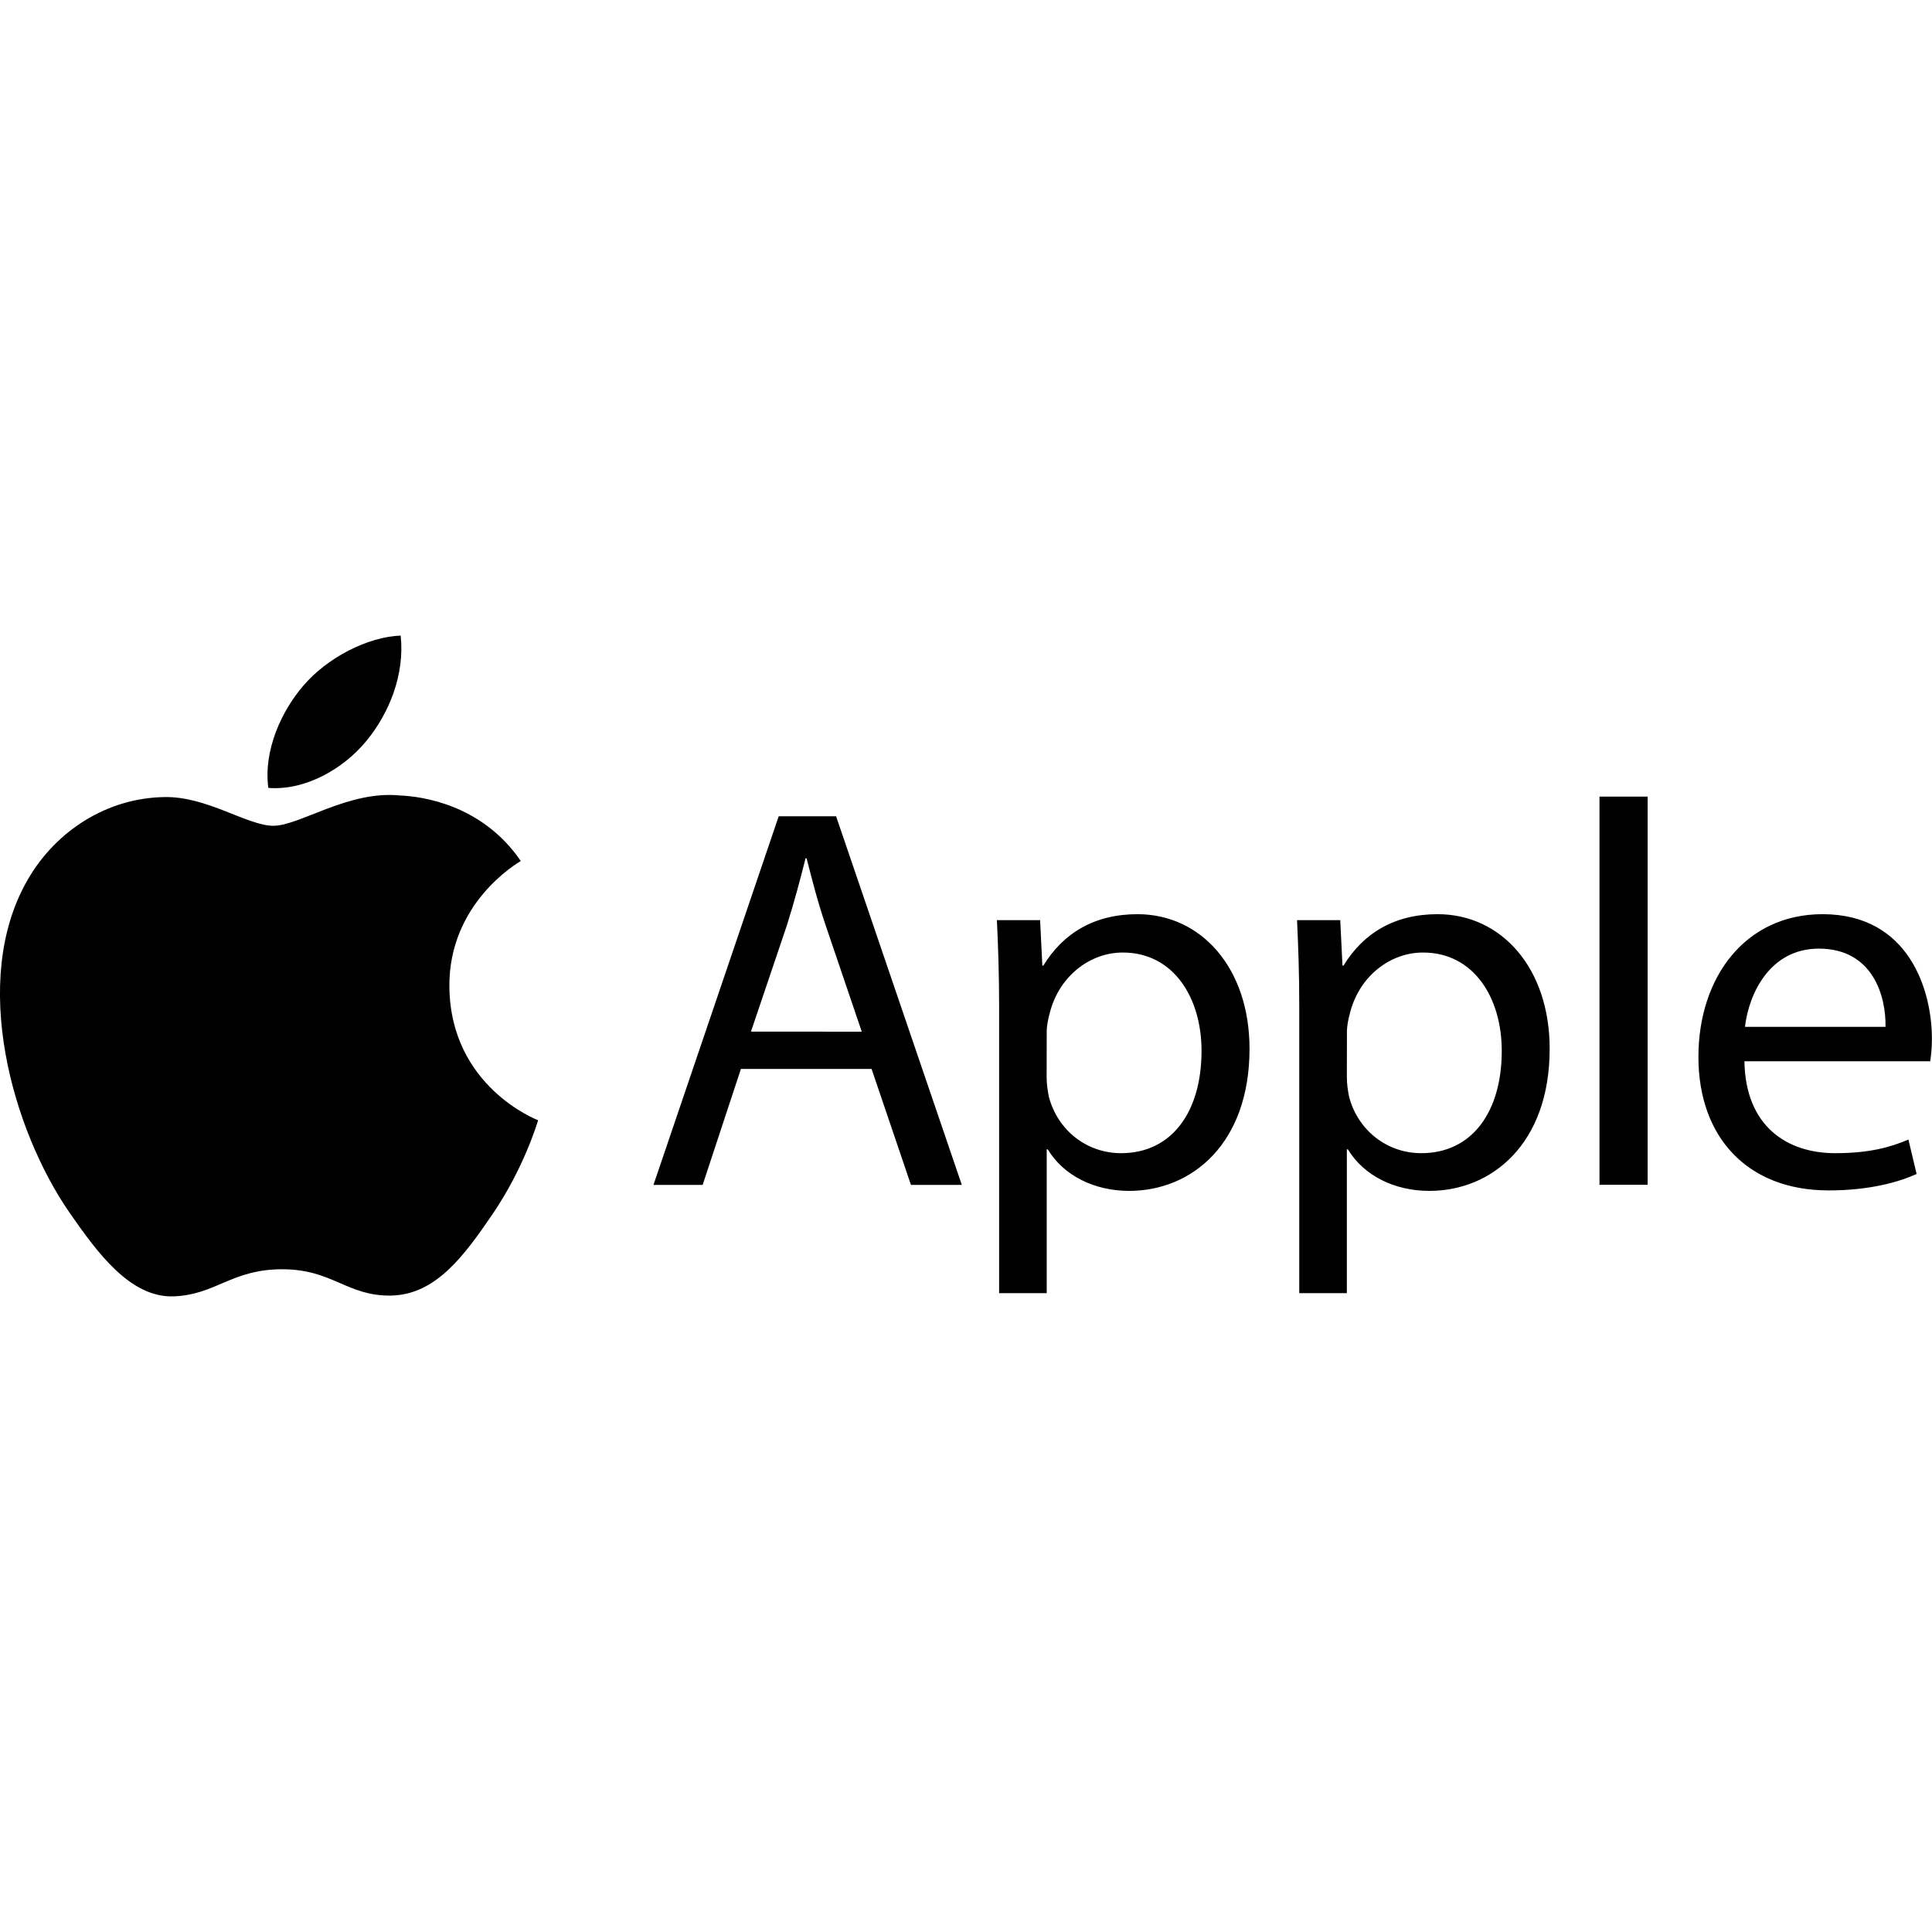
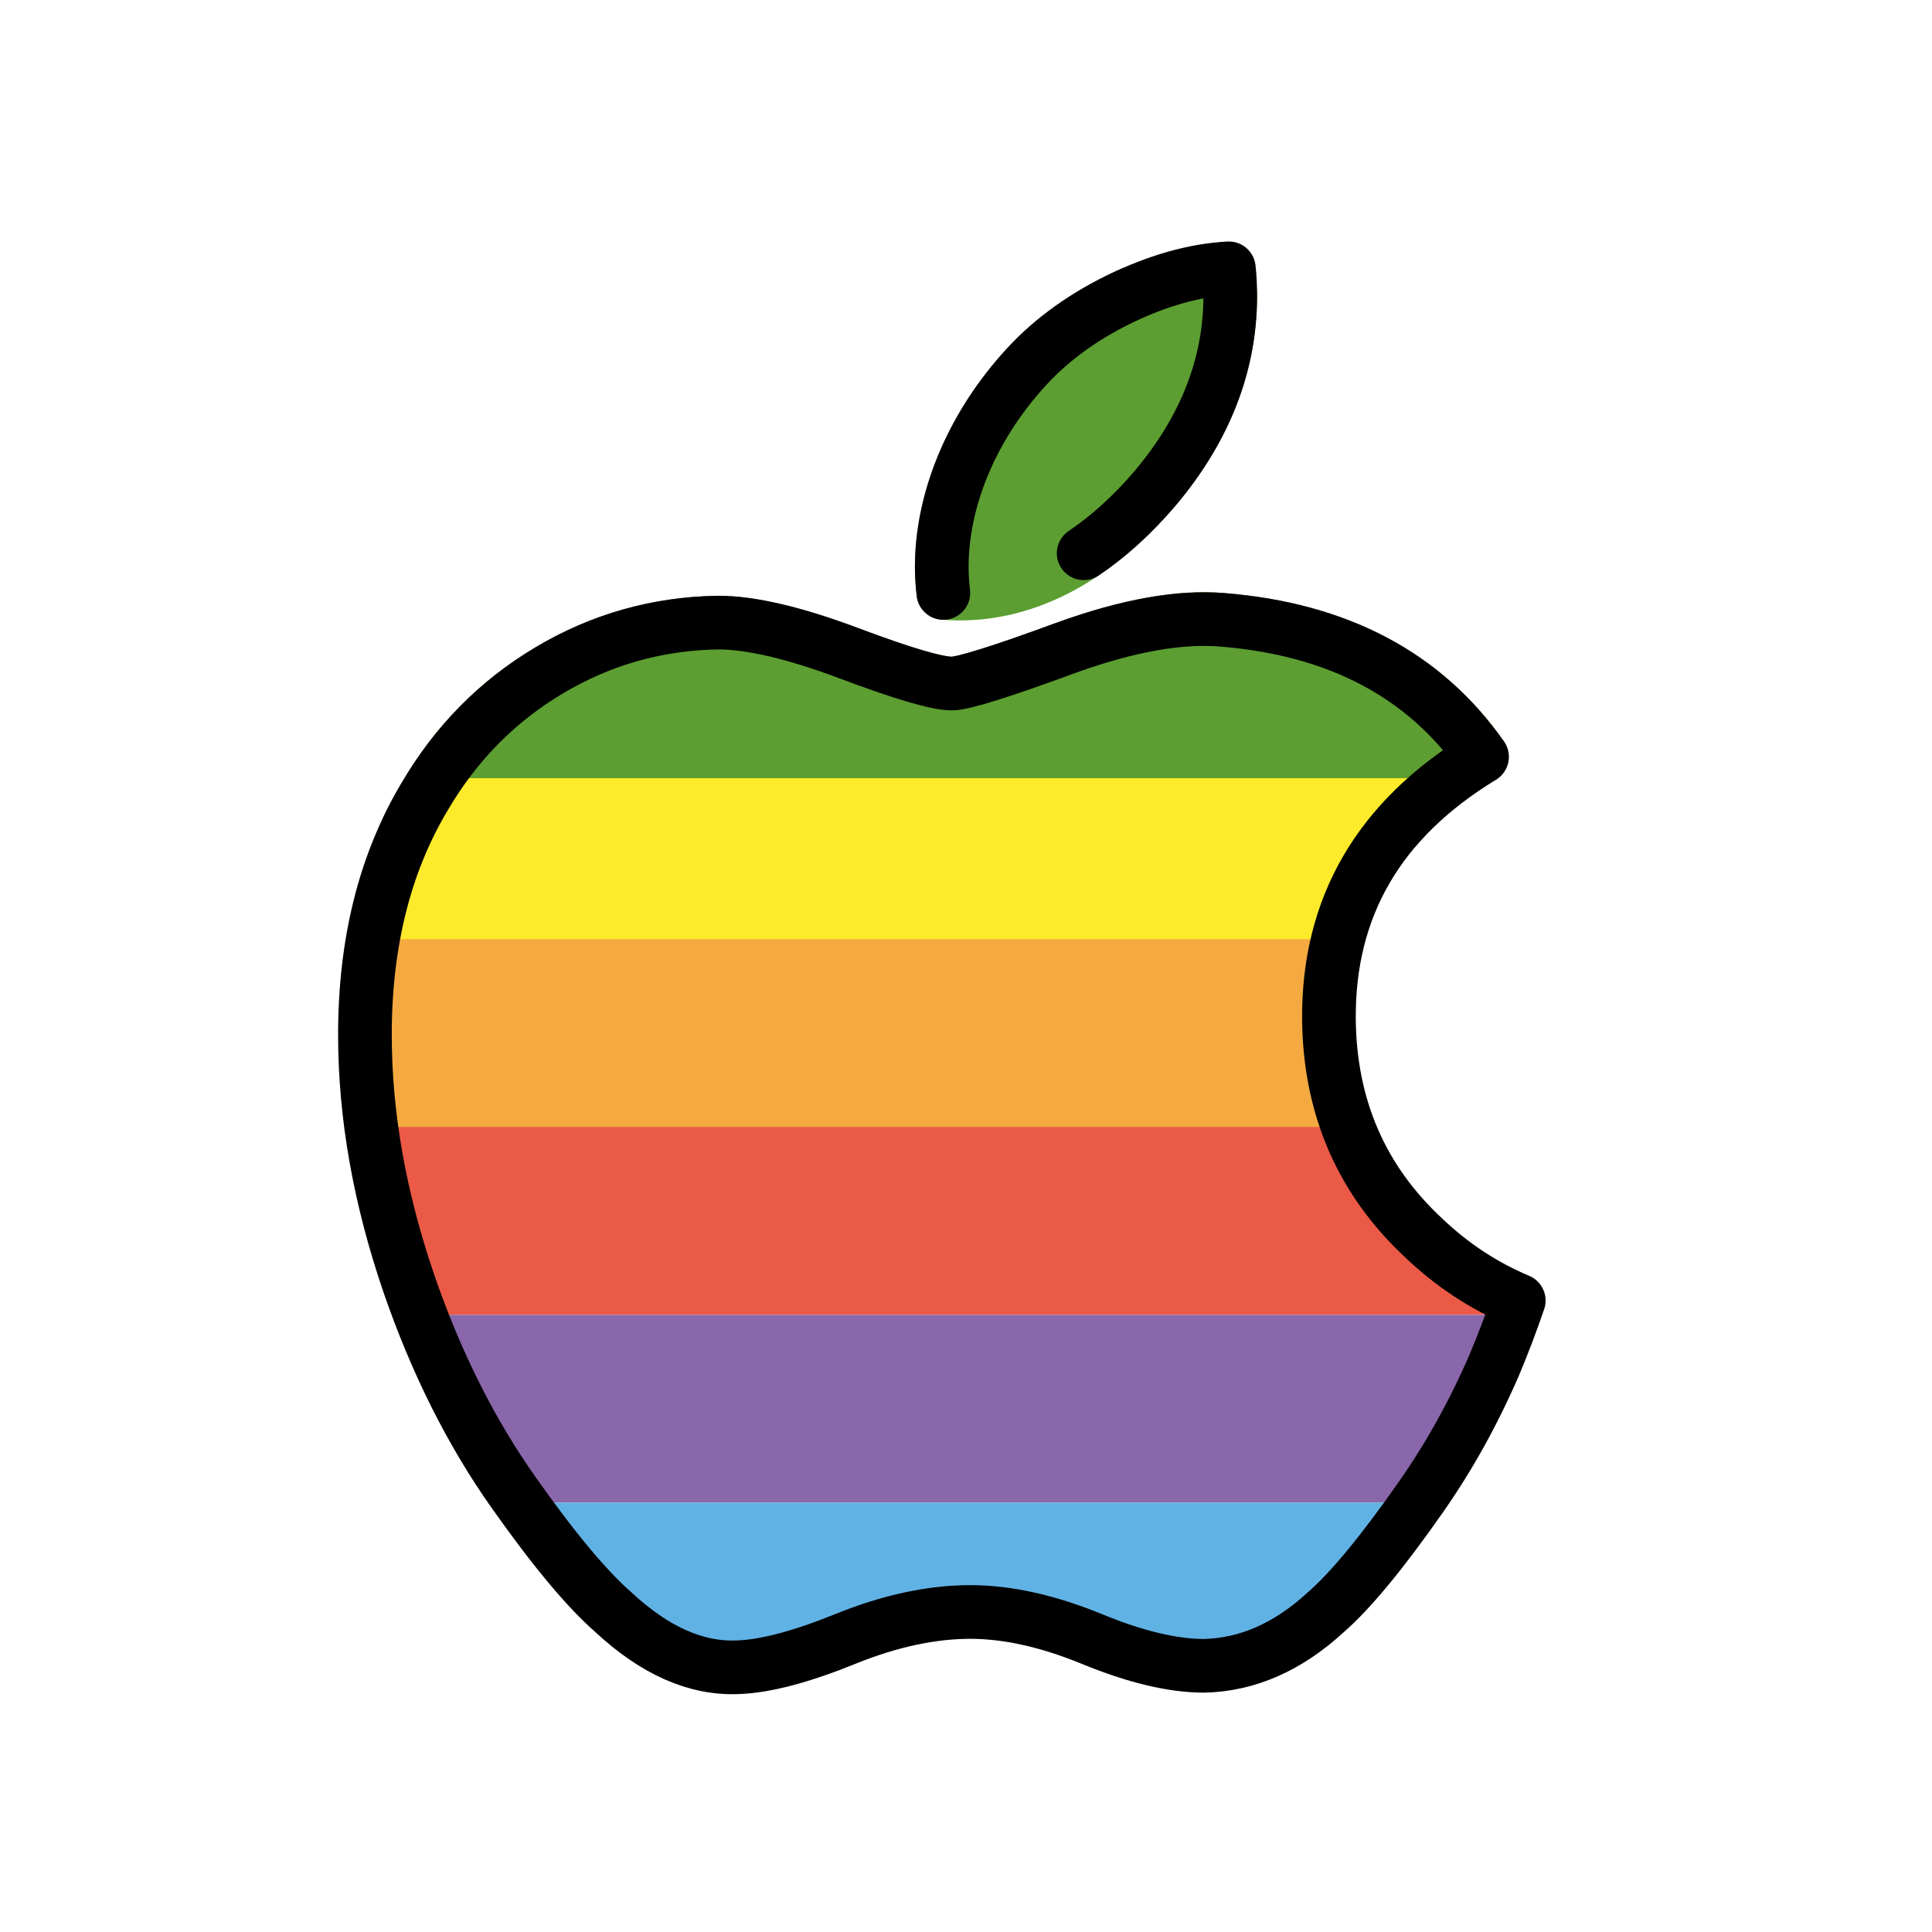
- <svg xmlns="http://www.w3.org/2000/svg" fill="#000000" height="800px" width="800px" version="1.1" id="Layer_1" viewBox="0 0 2423.5 829" xml:space="preserve">
-   <path d="M563.7,440.5c-1-104.9,85.7-155.3,89.6-157.7c-48.8-71.3-124.6-81.1-151.6-82.2c-64.5-6.6-125.9,38-158.7,38  s-83.3-37.1-136.8-36c-70.4,1-135.3,40.9-171.6,103.9C-38.4,433.1,16,621.1,87.3,724c34.9,50.3,76.3,107,130.9,104.9  c52.6-2.1,72.4-34,135.8-34s81.3,34,136.8,33c56.5-1.1,92.3-51.4,126.9-101.9C657.5,667.5,674,611,675,608  C673.7,607.5,564.9,565.8,563.7,440.5" />
-   <path d="M459.4,132.4c29-35.1,48.5-83.8,43.2-132.4c-41.7,1.7-92.2,27.8-122.1,62.9c-26.8,31-50.3,80.6-43.9,128.2  C382.9,194.7,430.5,167.4,459.4,132.4 M929.4,543.6l-48,145.5h-61.7l157.1-462.4h72l157.7,462.4h-63.8l-49.4-145.5H929.4z   M1081,496.9l-45.2-133.1c-10.3-30.2-17.1-57.6-24-84.4h-1.3c-6.9,27.4-14.4,55.5-23.3,83.7l-45.2,133.7L1081,496.9z M1253.3,465.4  c0-42.5-1.3-76.9-2.8-108.4h54.2l2.8,57h1.3c24.7-40.5,63.8-64.5,118-64.5c80.3,0,140.6,67.9,140.6,168.8  c0,119.4-72.7,178.3-150.9,178.3c-43.9,0-82.3-19.2-102.2-52.1h-1.3v180.4h-59.7V465.4z M1312.9,553.9c0,9,1.3,17.1,2.8,24.7  c11,41.8,47.3,70.7,90.6,70.7c63.8,0,100.9-52.1,100.9-128.3c0-66.6-35-123.4-98.8-123.4c-41.1,0-79.5,29.5-91.3,74.8  c-2.1,7.5-4.1,16.5-4.1,24.7L1312.9,553.9L1312.9,553.9z M1629.8,465.4c0-42.5-1.3-76.9-2.8-108.4h54.2l2.8,57h1.3  c24.7-40.5,63.8-64.5,118-64.5c80.3,0,140.6,67.9,140.6,168.8c0,119.4-72.7,178.3-150.9,178.3c-43.9,0-82.3-19.2-102.2-52.1h-1.3  v180.4h-59.7V465.4z M1689.5,553.9c0,9,1.3,17.1,2.8,24.7c11,41.8,47.3,70.7,90.6,70.7c63.8,0,100.9-52.1,100.9-128.3  c0-66.6-35-123.4-98.8-123.4c-41.1,0-79.5,29.5-91.3,74.8c-2.1,7.5-4.1,16.5-4.1,24.7L1689.5,553.9L1689.5,553.9z M2006.4,202h60.4  v487h-60.4V202z M2188.2,534c1.3,81.6,53.5,115.3,113.8,115.3c43.2,0,69.3-7.5,91.9-17.1l10.3,43.2c-21.2,9.6-57.6,20.6-110.4,20.6  c-102.2,0-163.3-67.2-163.3-167.4s59-179.1,155.7-179.1c108.4,0,137.2,95.3,137.2,156.4c0,12.4-1.3,21.9-2.1,28.1H2188.2z   M2365.2,490.8c0.7-38.4-15.8-98.1-83.7-98.1c-61.1,0-87.8,56.3-92.6,98.1H2365.2z" />
+ <svg xmlns="http://www.w3.org/2000/svg" width="800px" height="800px" viewBox="0 0 72 72" id="emoji">
+   <g id="color">
+     <g>
+       <g>
+         <path fill="#5c9e31" fill-rule="evenodd" d="M42.147 10.948L45.848 10.948C45.848 10.973 45.848 10.999 45.848 11.024C45.848 13.584 44.916 15.975 43.056 18.187C40.813 20.817 38.099 22.337 35.156 22.097C35.119 21.79 35.097 21.467 35.097 21.127C35.097 18.67 36.164 16.039 38.059 13.889C39.005 12.8 40.208 11.895 41.667 11.172C41.828 11.094 41.988 11.019 42.147 10.948ZM15.199 30.855C15.389 30.458 15.596 30.072 15.82 29.697C16.984 27.705 18.532 26.134 20.469 24.981C22.407 23.827 24.501 23.24 26.755 23.202C27.989 23.202 29.607 23.585 31.617 24.337C33.622 25.091 34.909 25.474 35.473 25.474C35.895 25.474 37.325 25.026 39.749 24.134C42.042 23.307 43.977 22.965 45.562 23.1C49.857 23.447 53.083 25.145 55.229 28.204C53.946 28.983 52.879 29.867 52.029 30.855H15.199Z" clip-rule="evenodd" />
+         <path fill="#5c9e31" d="M42.147 10.948V9.948C42.007 9.948 41.868 9.977 41.74 10.035L42.147 10.948ZM45.848 10.948L46.848 10.941C46.844 10.391 46.398 9.948 45.848 9.948V10.948ZM43.056 18.187L43.817 18.836L43.822 18.83L43.056 18.187ZM35.156 22.097L34.164 22.218C34.221 22.69 34.602 23.055 35.075 23.094L35.156 22.097ZM38.059 13.889L38.809 14.55L38.814 14.545L38.059 13.889ZM41.667 11.172L41.228 10.274L41.223 10.276L41.667 11.172ZM15.199 30.855L14.297 30.424C14.148 30.733 14.169 31.098 14.352 31.388C14.536 31.679 14.855 31.855 15.199 31.855V30.855ZM15.82 29.697L16.678 30.209L16.683 30.201L15.82 29.697ZM20.469 24.981L19.958 24.121L19.958 24.121L20.469 24.981ZM26.755 23.202V22.202C26.75 22.202 26.744 22.202 26.739 22.202L26.755 23.202ZM31.617 24.337L31.969 23.401L31.967 23.4L31.617 24.337ZM39.749 24.134L39.41 23.194L39.404 23.196L39.749 24.134ZM45.562 23.1L45.477 24.096L45.481 24.096L45.562 23.1ZM55.229 28.204L55.748 29.058C55.985 28.915 56.151 28.68 56.208 28.409C56.265 28.138 56.207 27.856 56.048 27.629L55.229 28.204ZM52.029 30.855V31.855C52.321 31.855 52.597 31.728 52.787 31.508L52.029 30.855ZM42.147 11.948H45.848V9.948H42.147V11.948ZM44.848 10.955C44.848 10.978 44.848 11.001 44.848 11.024H46.848C46.848 10.996 46.848 10.969 46.848 10.941L44.848 10.955ZM44.848 11.024C44.848 13.318 44.02 15.486 42.291 17.544L43.822 18.83C45.812 16.463 46.848 13.85 46.848 11.024H44.848ZM42.296 17.538C40.175 20.024 37.749 21.305 35.238 21.101L35.075 23.094C38.45 23.369 41.45 21.611 43.817 18.836L42.296 17.538ZM36.149 21.976C36.116 21.707 36.097 21.424 36.097 21.127H34.097C34.097 21.51 34.122 21.874 34.164 22.218L36.149 21.976ZM36.097 21.127C36.097 18.949 37.05 16.547 38.809 14.55L37.309 13.228C35.279 15.532 34.097 18.39 34.097 21.127H36.097ZM38.814 14.545C39.662 13.568 40.755 12.74 42.111 12.069L41.223 10.276C39.661 11.049 38.347 12.032 37.304 13.233L38.814 14.545ZM42.106 12.071C42.257 11.997 42.406 11.927 42.554 11.861L41.74 10.035C41.57 10.11 41.399 10.19 41.228 10.274L42.106 12.071ZM16.101 31.287C16.278 30.917 16.47 30.558 16.678 30.209L14.961 29.184C14.722 29.586 14.5 29.999 14.297 30.424L16.101 31.287ZM16.683 30.201C17.764 28.352 19.192 26.905 20.981 25.84L19.958 24.121C17.871 25.363 16.203 27.058 14.957 29.192L16.683 30.201ZM20.981 25.84C22.767 24.777 24.689 24.237 26.772 24.202L26.739 22.202C24.312 22.243 22.047 22.878 19.958 24.121L20.981 25.84ZM26.755 24.202C27.81 24.202 29.294 24.536 31.267 25.273L31.967 23.4C29.919 22.634 28.168 22.202 26.755 22.202V24.202ZM31.265 25.273C32.278 25.654 33.126 25.948 33.802 26.147C34.444 26.337 35.032 26.474 35.473 26.474V24.474C35.351 24.474 35.012 24.419 34.369 24.229C33.759 24.049 32.961 23.774 31.969 23.401L31.265 25.273ZM35.473 26.474C35.708 26.474 35.977 26.419 36.214 26.362C36.475 26.299 36.792 26.208 37.159 26.093C37.895 25.863 38.877 25.521 40.095 25.073L39.404 23.196C38.198 23.64 37.252 23.968 36.562 24.184C36.216 24.293 35.945 24.369 35.744 24.418C35.518 24.473 35.45 24.474 35.473 24.474V26.474ZM40.089 25.075C42.31 24.274 44.091 23.978 45.477 24.096L45.647 22.103C43.862 21.951 41.774 22.341 39.41 23.194L40.089 25.075ZM45.481 24.096C49.532 24.424 52.464 26.003 54.411 28.778L56.048 27.629C53.703 24.287 50.181 22.47 45.642 22.103L45.481 24.096ZM54.71 27.349C53.35 28.175 52.199 29.125 51.271 30.203L52.787 31.508C53.559 30.61 54.542 29.792 55.748 29.058L54.71 27.349ZM52.029 29.855H15.199V31.855H52.029V29.855Z" />
+       </g>
+       <path fill="#fcea2b" fill-rule="evenodd" d="M54.26 29C51.693 30.832 50.171 33.167 49.691 36H13.768C14.063 33.702 14.747 31.652 15.82 29.855C15.992 29.561 16.172 29.276 16.361 29L54.26 29Z" clip-rule="evenodd" />
+       <path fill="#f4aa41" fill-rule="evenodd" d="M49.868 35C49.63 35.941 49.516 36.941 49.526 38C49.545 39.842 49.93 41.509 50.677 43H13.988C13.729 41.498 13.6 40.02 13.6 38.566C13.6 37.314 13.698 36.126 13.895 35H49.868Z" clip-rule="evenodd" />
+       <path fill="#ea5a47" fill-rule="evenodd" d="M50.075 42C50.639 43.749 51.636 45.288 53.065 46.616C54.117 47.618 55.292 48.392 56.6 48.942C56.593 48.961 56.587 48.981 56.58 49H15.483C15.401 48.776 15.321 48.55 15.242 48.322C14.505 46.169 14.015 44.062 13.775 42H50.075Z" clip-rule="evenodd" />
+       <path fill="#8967aa" fill-rule="evenodd" d="M53.243 56C54.18 54.603 54.998 53.097 55.699 51.473C56.017 50.715 56.316 49.925 56.6 49.1C56.523 49.067 56.446 49.034 56.37 49L15.426 49C16.376 51.627 17.555 53.958 18.964 56H53.243Z" clip-rule="evenodd" />
+       <path fill="#61b2e4" fill-rule="evenodd" d="M26.139 62C25.041 61.736 23.945 61.094 22.85 60.074C21.922 59.262 20.774 57.904 19.41 56L52.806 56C51.43 57.95 50.298 59.308 49.419 60.074C48.259 61.144 47.031 61.784 45.731 62H43.827C42.898 61.865 41.847 61.558 40.678 61.075C39.04 60.406 37.535 60.074 36.159 60.074C34.716 60.074 33.168 60.406 31.512 61.075C30.393 61.53 29.42 61.837 28.592 62H26.139Z" clip-rule="evenodd" />
+     </g>
+   </g>
+   <g id="line">
+     <path id="path4" fill="none" stroke="#000000" stroke-linecap="round" stroke-linejoin="round" stroke-width="2" d="M35.156 22.097C35.119 21.79 35.097 21.467 35.097 21.127C35.097 18.67 36.164 16.039 38.059 13.889C39.005 12.8 40.208 11.895 41.667 11.172C43.123 10.461 44.5 10.067 45.795 10C45.833 10.342 45.848 10.684 45.848 11.024C45.848 13.584 44.916 15.975 43.057 18.187C42.226 19.16 41.332 19.982 40.385 20.618M55.699 50.841C54.927 52.629 54.013 54.276 52.954 55.789C51.511 57.852 50.329 59.281 49.419 60.074C48.007 61.376 46.494 62.042 44.875 62.08C43.712 62.08 42.31 61.749 40.678 61.075C39.04 60.406 37.535 60.074 36.159 60.074C34.716 60.074 33.168 60.406 31.512 61.075C29.854 61.749 28.518 62.099 27.497 62.134C25.944 62.2 24.396 61.515 22.85 60.074C21.864 59.211 20.63 57.732 19.153 55.638C17.567 53.4 16.263 50.806 15.242 47.849C14.148 44.654 13.6 41.56 13.6 38.566C13.6 35.135 14.339 32.176 15.82 29.697C16.984 27.705 18.532 26.134 20.469 24.981C22.407 23.827 24.501 23.24 26.755 23.202C27.989 23.202 29.607 23.585 31.617 24.337C33.622 25.091 34.909 25.474 35.473 25.474C35.895 25.474 37.325 25.026 39.749 24.134C42.042 23.307 43.977 22.965 45.562 23.1C49.857 23.447 53.083 25.145 55.229 28.204C51.388 30.538 49.488 33.806 49.526 38C49.56 41.266 50.742 43.984 53.065 46.142C54.117 47.144 55.292 47.918 56.6 48.468C56.316 49.293 56.017 50.083 55.699 50.841Z" />
+   </g>
</svg>
